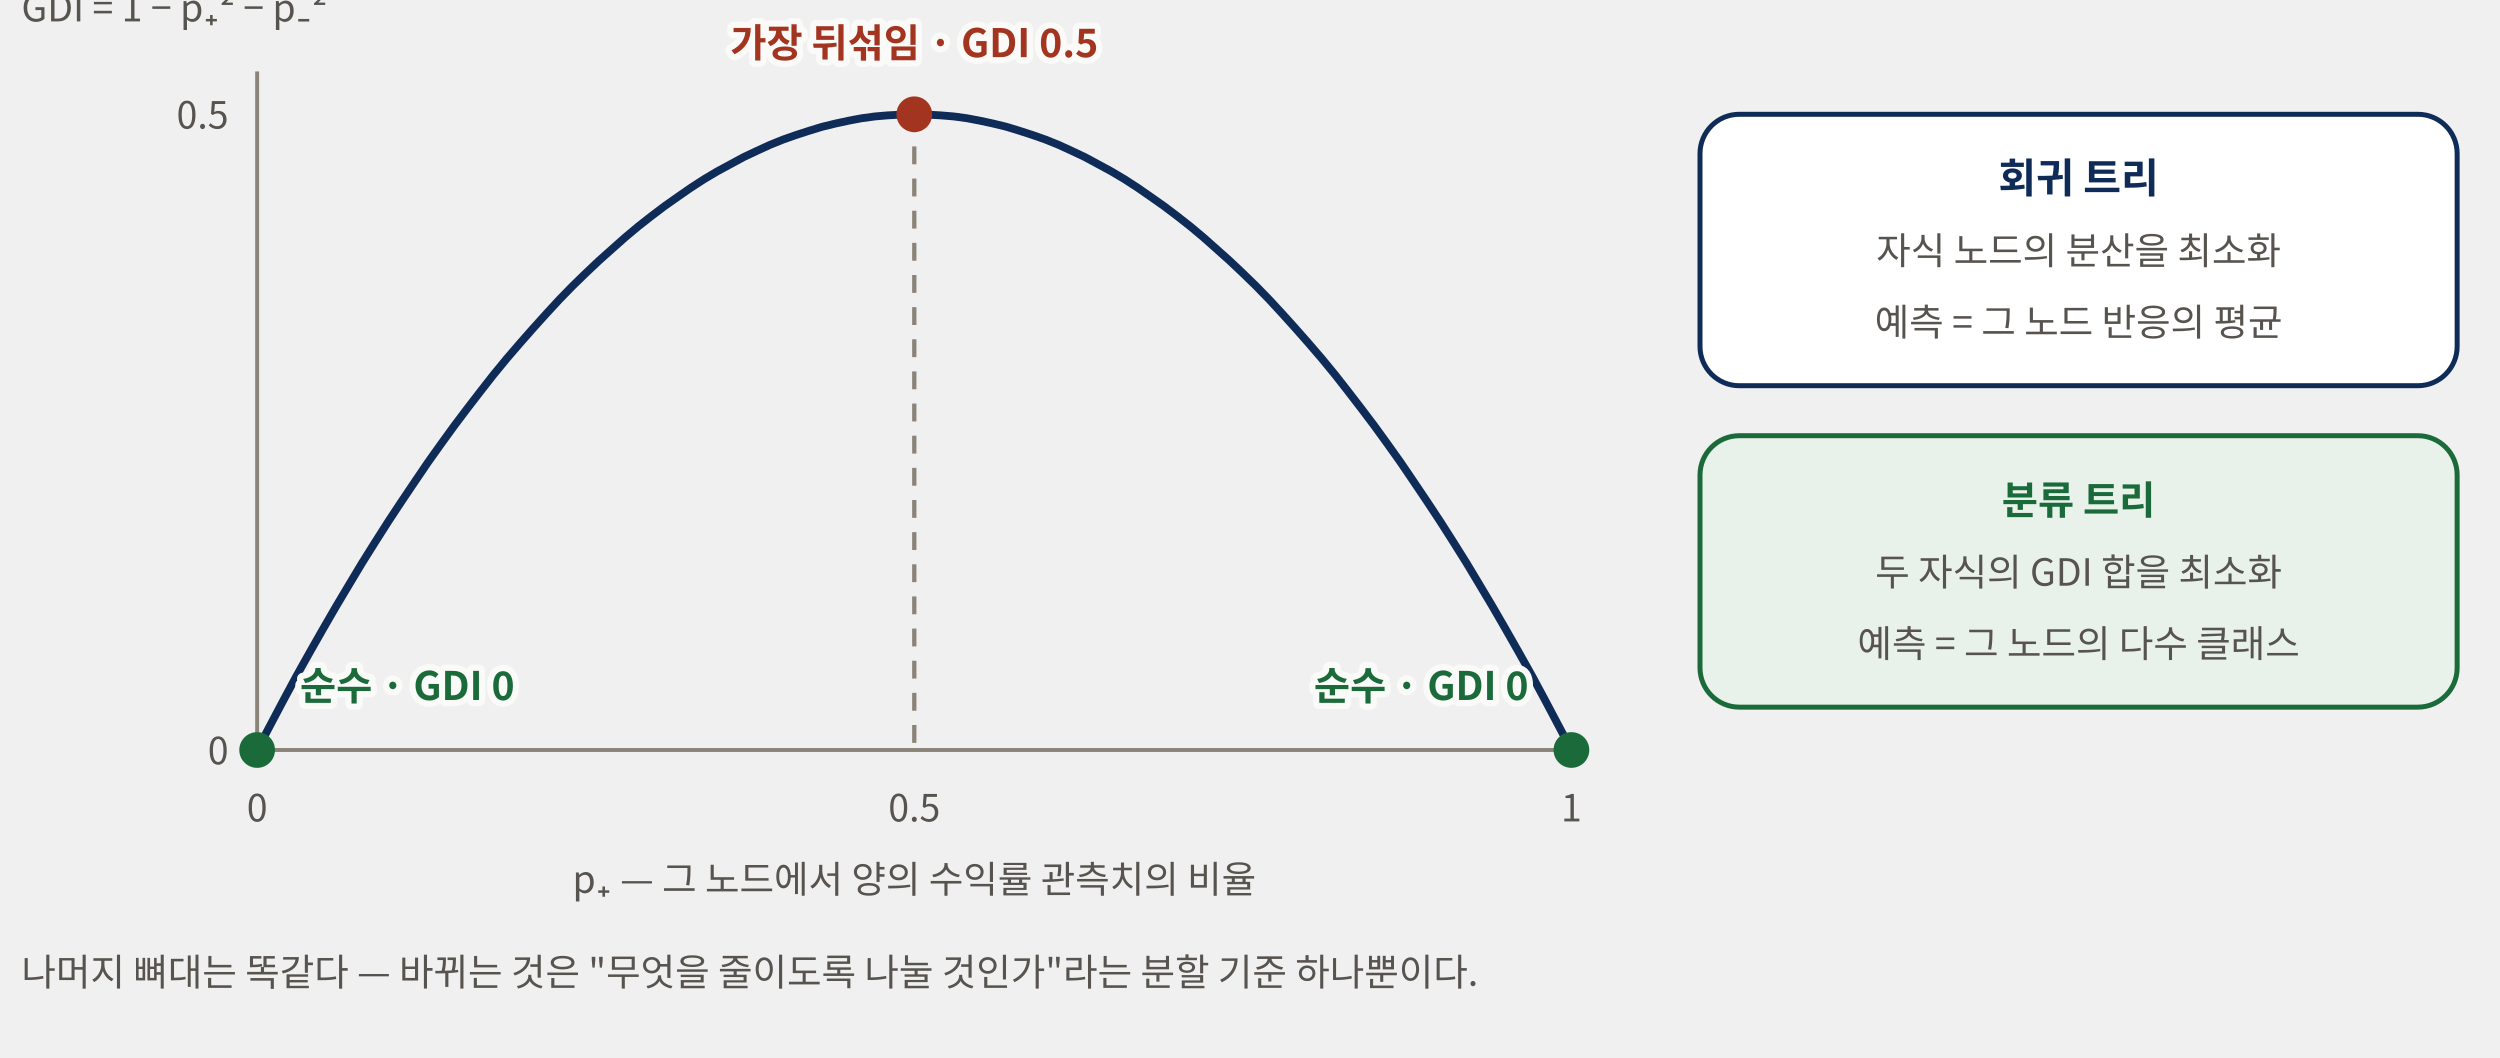
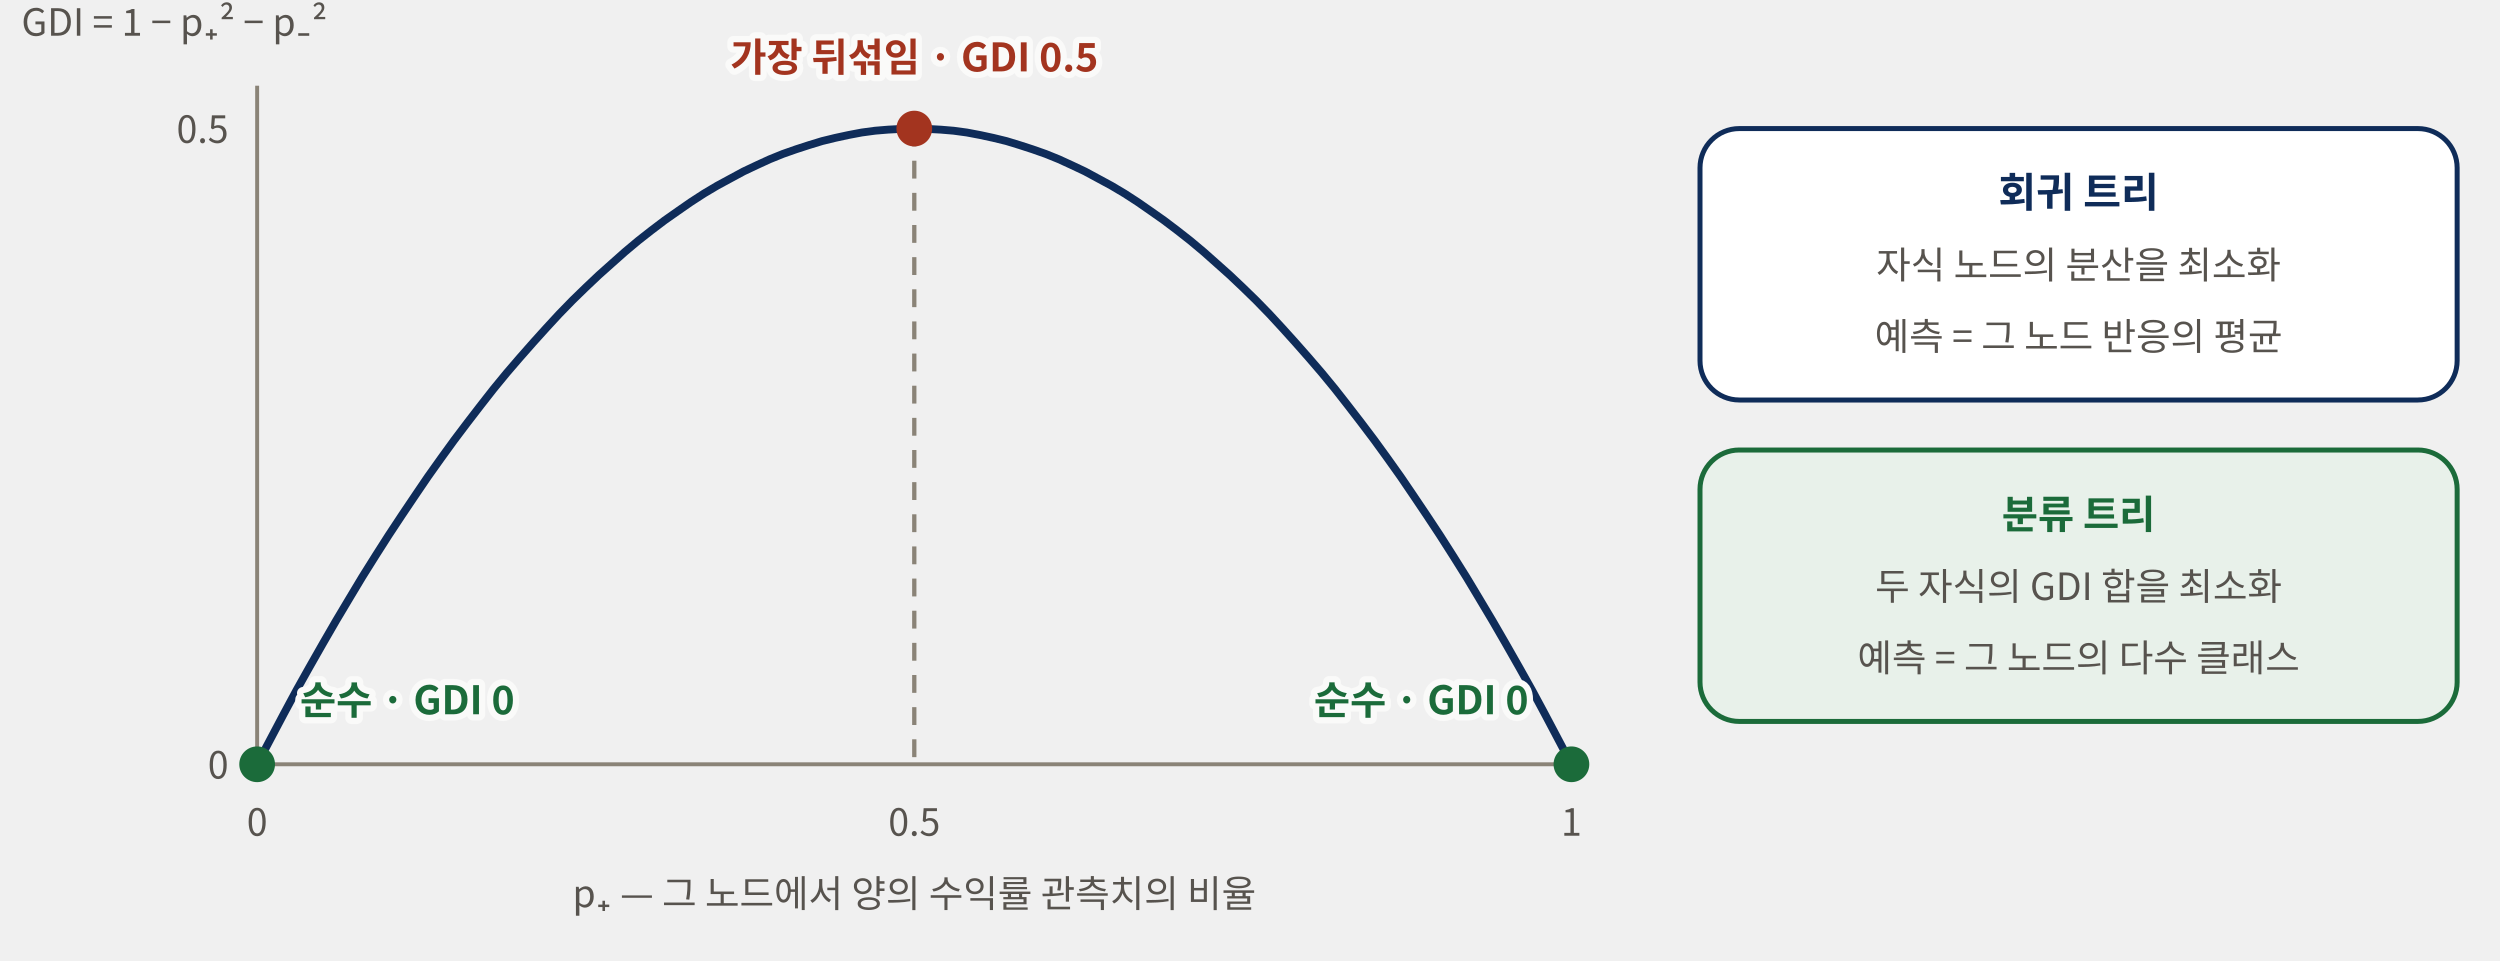
- <svg xmlns="http://www.w3.org/2000/svg" viewBox="24 40 700 296" font-family="Noto Sans CJK KR,Apple SD Gothic Neo,Malgun Gothic,Noto Sans KR,NanumGothic,Inter,system-ui,sans-serif" role="img">
+ <svg xmlns="http://www.w3.org/2000/svg" viewBox="24 36 700 269" font-family="Noto Sans CJK KR,Apple SD Gothic Neo,Malgun Gothic,Noto Sans KR,NanumGothic,Inter,system-ui,sans-serif" role="img">
  <defs>
    <marker id="ah" markerWidth="9" markerHeight="9" refX="7" refY="3" orient="auto">
      <path d="M0,0 L7,3 L0,6 Z" fill="#0F2C59" />
    </marker>
    <marker id="ahr" markerWidth="9" markerHeight="9" refX="7" refY="3" orient="auto">
      <path d="M0,0 L7,3 L0,6 Z" fill="#A3341F" />
    </marker>
    <marker id="ahg" markerWidth="9" markerHeight="9" refX="7" refY="3" orient="auto">
      <path d="M0,0 L7,3 L0,6 Z" fill="#1B6B3A" />
    </marker>
    <style>
      .t{fill:#0F0F10;font-size:13px;font-weight:700;text-anchor:middle}
      .tl{fill:#0F0F10;font-size:12.5px;font-weight:700;text-anchor:start}
      .s{fill:#57534E;font-size:10.5px;text-anchor:middle}
      .sl{fill:#57534E;font-size:10.5px;text-anchor:start}
      .sr{fill:#57534E;font-size:10.5px;text-anchor:end}
      .lab{fill:#0F2C59;font-size:11.5px;font-weight:700;text-anchor:middle}
      .labl{fill:#0F2C59;font-size:11.5px;font-weight:700;text-anchor:start}
      .box{fill:#fff;stroke:#0F2C59;stroke-width:1.4}
      .key{fill:#0F2C59;stroke:#0F2C59}
      .tk{fill:#fff;font-size:13px;font-weight:700;text-anchor:middle}
      .sk{fill:#C7D2E6;font-size:10.5px;text-anchor:middle}
      .good{fill:#E8F1EA;stroke:#1B6B3A;stroke-width:1.4}
      .goodt{fill:#1B6B3A;font-size:11px;font-weight:700;text-anchor:middle}
      .warn{fill:#FBEFEA;stroke:#A3341F;stroke-width:1.4}
      .warnt{fill:#A3341F;font-size:11px;font-weight:700;text-anchor:middle}
      .muted{fill:#F3F1EC;stroke:#8A8377;stroke-width:1.3}
      .mutedt{fill:#6B6357;font-size:10.5px;font-weight:700;text-anchor:middle}
      .a{stroke:#0F2C59;stroke-width:1.4;fill:none;marker-end:url(#ah)}
      .ar{stroke:#A3341F;stroke-width:1.4;fill:none;marker-end:url(#ahr)}
      .ag{stroke:#1B6B3A;stroke-width:1.4;fill:none;marker-end:url(#ahg)}
      .plain{stroke:#0F2C59;stroke-width:1.3;fill:none}
      .axis{stroke:#8A8377;stroke-width:1.1;fill:none}
      .grid{stroke:#E7E5E4;stroke-width:1;fill:none}
      .ln{stroke:#0F2C59;stroke-width:2.2;fill:none;stroke-linejoin:round;stroke-linecap:round}
      .lnr{stroke:#A3341F;stroke-width:2.2;fill:none;stroke-linejoin:round;stroke-linecap:round}
      .lng{stroke:#1B6B3A;stroke-width:2.2;fill:none;stroke-linejoin:round;stroke-linecap:round}
      .lnthin{stroke:#9AA9C4;stroke-width:1.1;fill:none;stroke-linejoin:round}
      .dash{stroke:#8A8377;stroke-width:1.2;fill:none;stroke-dasharray:5 4}
      .band{fill:#0F2C59;opacity:.07}
      .bandr{fill:#A3341F;opacity:.09}
      .edge{fill:none;stroke:#0F2C59;stroke-width:1.3}
      .halo{paint-order:stroke fill;stroke:#FAFAF9;stroke-width:3.5px;stroke-linejoin:round}
      .an-s{text-anchor:start}
      .an-m{text-anchor:middle}
      .an-e{text-anchor:end}
    </style>
  </defs>
  <path class="axis" d="M96,60 V250 H464" />
  <path class="ln" d="M96.0,250.0 L99.7,243.0 L103.4,236.0 L107.0,229.3 L110.7,222.7 L114.4,216.2 L118.1,209.8 L121.8,203.6 L125.4,197.6 L129.1,191.7 L132.8,185.9 L136.5,180.3 L140.2,174.8 L143.8,169.5 L147.5,164.3 L151.2,159.2 L154.9,154.3 L158.6,149.5 L162.2,144.9 L165.9,140.4 L169.6,136.1 L173.3,131.9 L177.0,127.8 L180.6,123.9 L184.3,120.1 L188.0,116.5 L191.7,113.0 L195.4,109.7 L199.0,106.5 L202.7,103.4 L206.4,100.5 L210.1,97.7 L213.8,95.1 L217.4,92.6 L221.1,90.2 L224.8,88.0 L228.5,86.0 L232.2,84.0 L235.8,82.3 L239.5,80.6 L243.2,79.1 L246.9,77.8 L250.6,76.6 L254.2,75.5 L257.9,74.6 L261.6,73.8 L265.3,73.1 L269.0,72.6 L272.6,72.3 L276.3,72.1 L280.0,72.0 L283.7,72.1 L287.4,72.3 L291.0,72.6 L294.7,73.1 L298.4,73.8 L302.1,74.6 L305.8,75.5 L309.4,76.6 L313.1,77.8 L316.8,79.1 L320.5,80.6 L324.2,82.3 L327.8,84.0 L331.5,86.0 L335.2,88.0 L338.9,90.2 L342.6,92.6 L346.2,95.1 L349.9,97.7 L353.6,100.5 L357.3,103.4 L361.0,106.5 L364.6,109.7 L368.3,113.0 L372.0,116.5 L375.7,120.1 L379.4,123.9 L383.0,127.8 L386.7,131.9 L390.4,136.1 L394.1,140.4 L397.8,144.9 L401.4,149.5 L405.1,154.3 L408.8,159.2 L412.5,164.3 L416.2,169.5 L419.8,174.8 L423.5,180.3 L427.2,185.9 L430.9,191.7 L434.6,197.6 L438.2,203.6 L441.9,209.8 L445.6,216.2 L449.3,222.7 L453.0,229.3 L456.6,236.0 L460.3,243.0 L464.0,250.0" />
  <path class="dash" d="M280.0,72 V250" />
  <text class="sr an-e" x="88" y="254">0</text>
  <text class="sr an-e" x="88" y="76">0.5</text>
  <text class="sl" x="30" y="46">GDI = 1 − p₊² − p₋²</text>
  <text class="s an-m" x="96" y="270">0</text>
  <text class="s an-m" x="280.0" y="270">0.5</text>
  <text class="s an-m" x="464" y="270">1</text>
  <text class="s an-m" x="280.0" y="290">p₊ — 그 노드에서 양의 수익률 관측치의 비율</text>
  <circle cx="96" cy="250" r="5" fill="#1B6B3A" />
  <circle cx="464" cy="250" r="5" fill="#1B6B3A" />
  <circle cx="280.0" cy="72" r="5" fill="#A3341F" />
  <text class="goodt an-s halo" x="108" y="236">순수 · GDI 0</text>
  <text class="goodt an-e halo" x="452" y="236">순수 · GDI 0</text>
  <text class="warnt an-m halo" x="280.0" y="56">가장 뒤섞임 · GDI 0.5</text>
  <rect class="box" x="500" y="72" width="212" height="76" rx="11" />
  <text class="lab an-m" x="606" y="94">회귀 트리</text>
  <text class="s an-m" x="606" y="114">자식 노드의 분산을 최소화</text>
  <text class="s an-m" x="606" y="134">예측 = 그 노드 반응의 평균</text>
  <rect class="good" x="500" y="162" width="212" height="76" rx="11" />
  <text class="goodt an-m" x="606" y="184">분류 트리</text>
  <text class="s an-m" x="606" y="204">두 자식의 GDI 합을 최소화</text>
  <text class="s an-m" x="606" y="224">예측 = 그 노드의 다수 클래스</text>
-   <text class="sl" x="30" y="316">나머지 뼈대는 똑같다 — 바뀌는 것은 "무엇을 줄이도록 나눌 것인가"라는 분할 기준 하나뿐이다.</text>
</svg>
